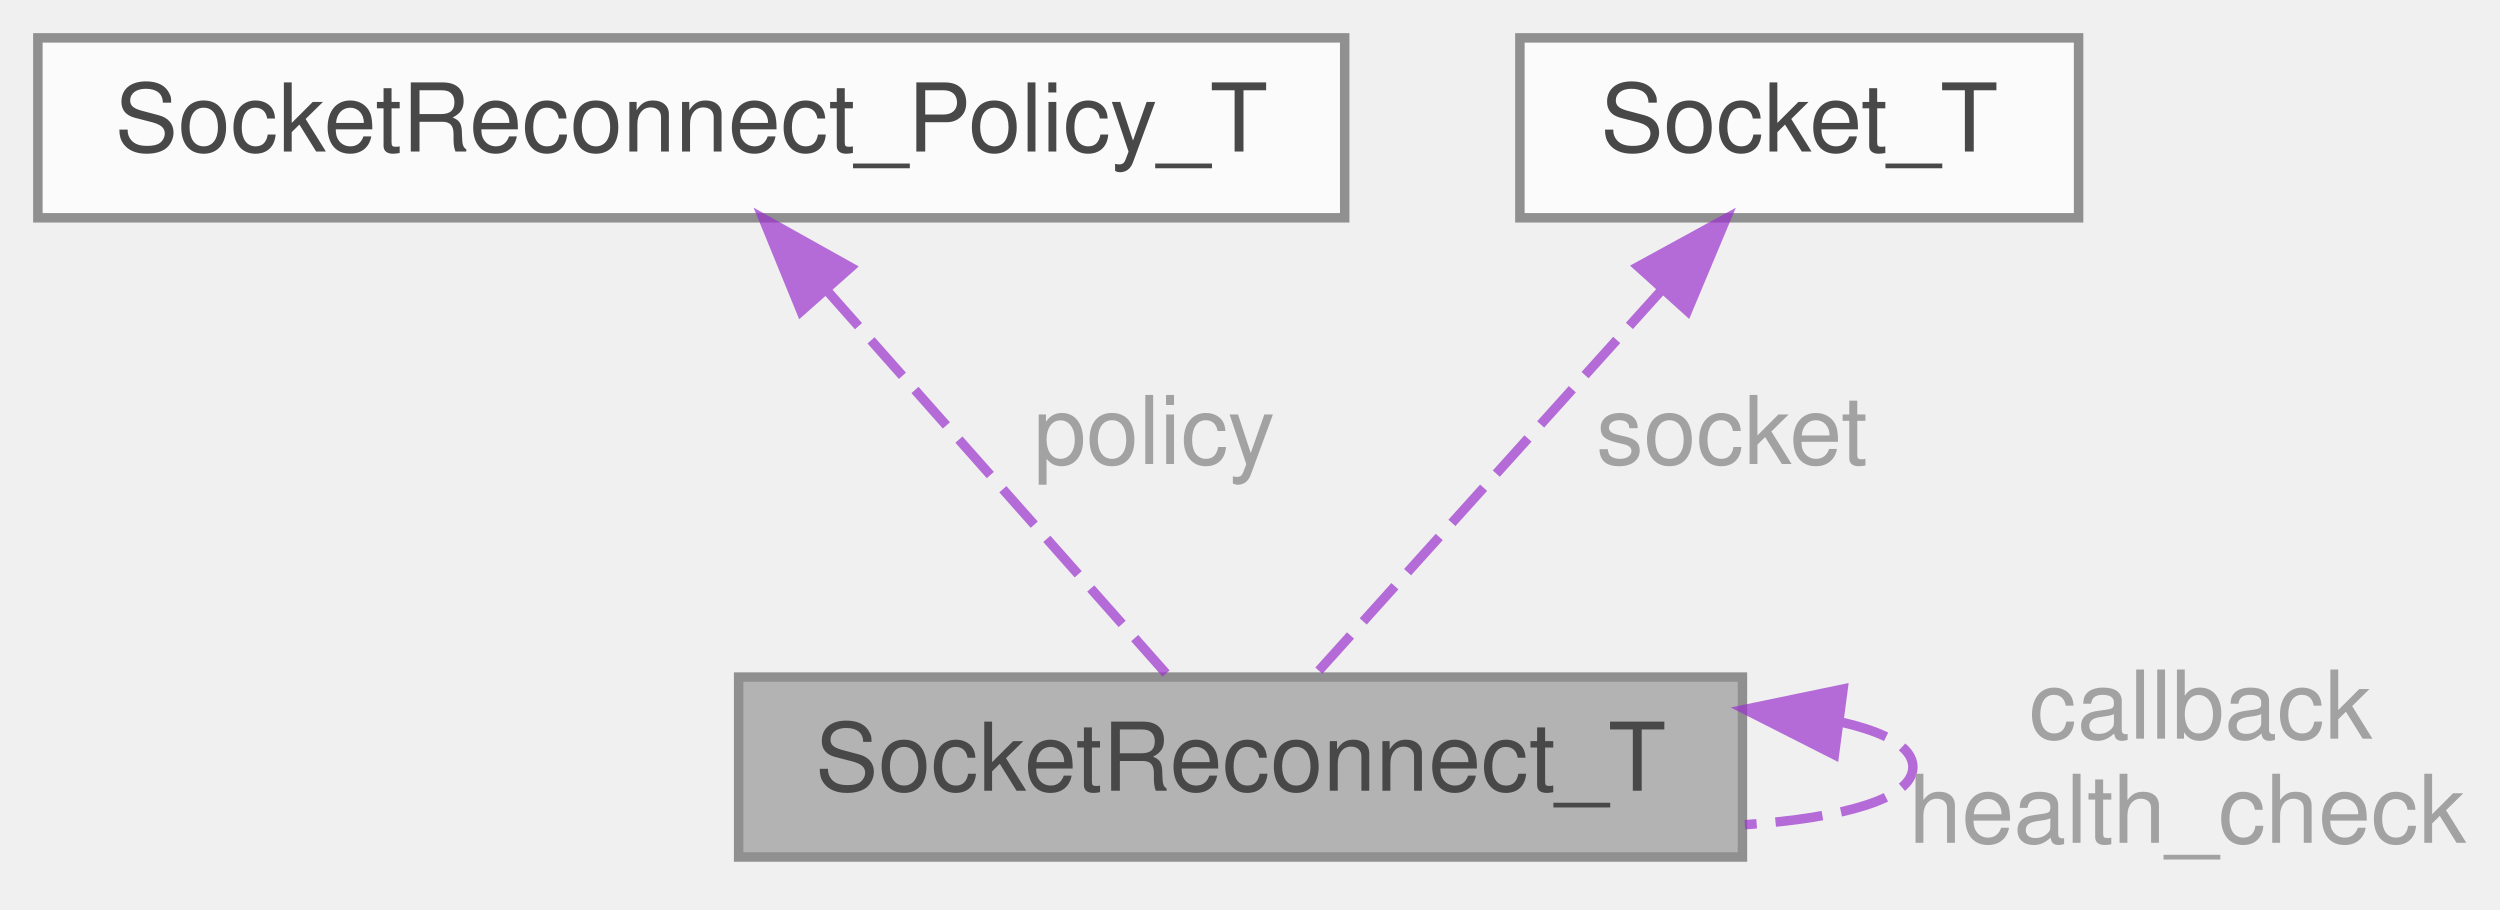
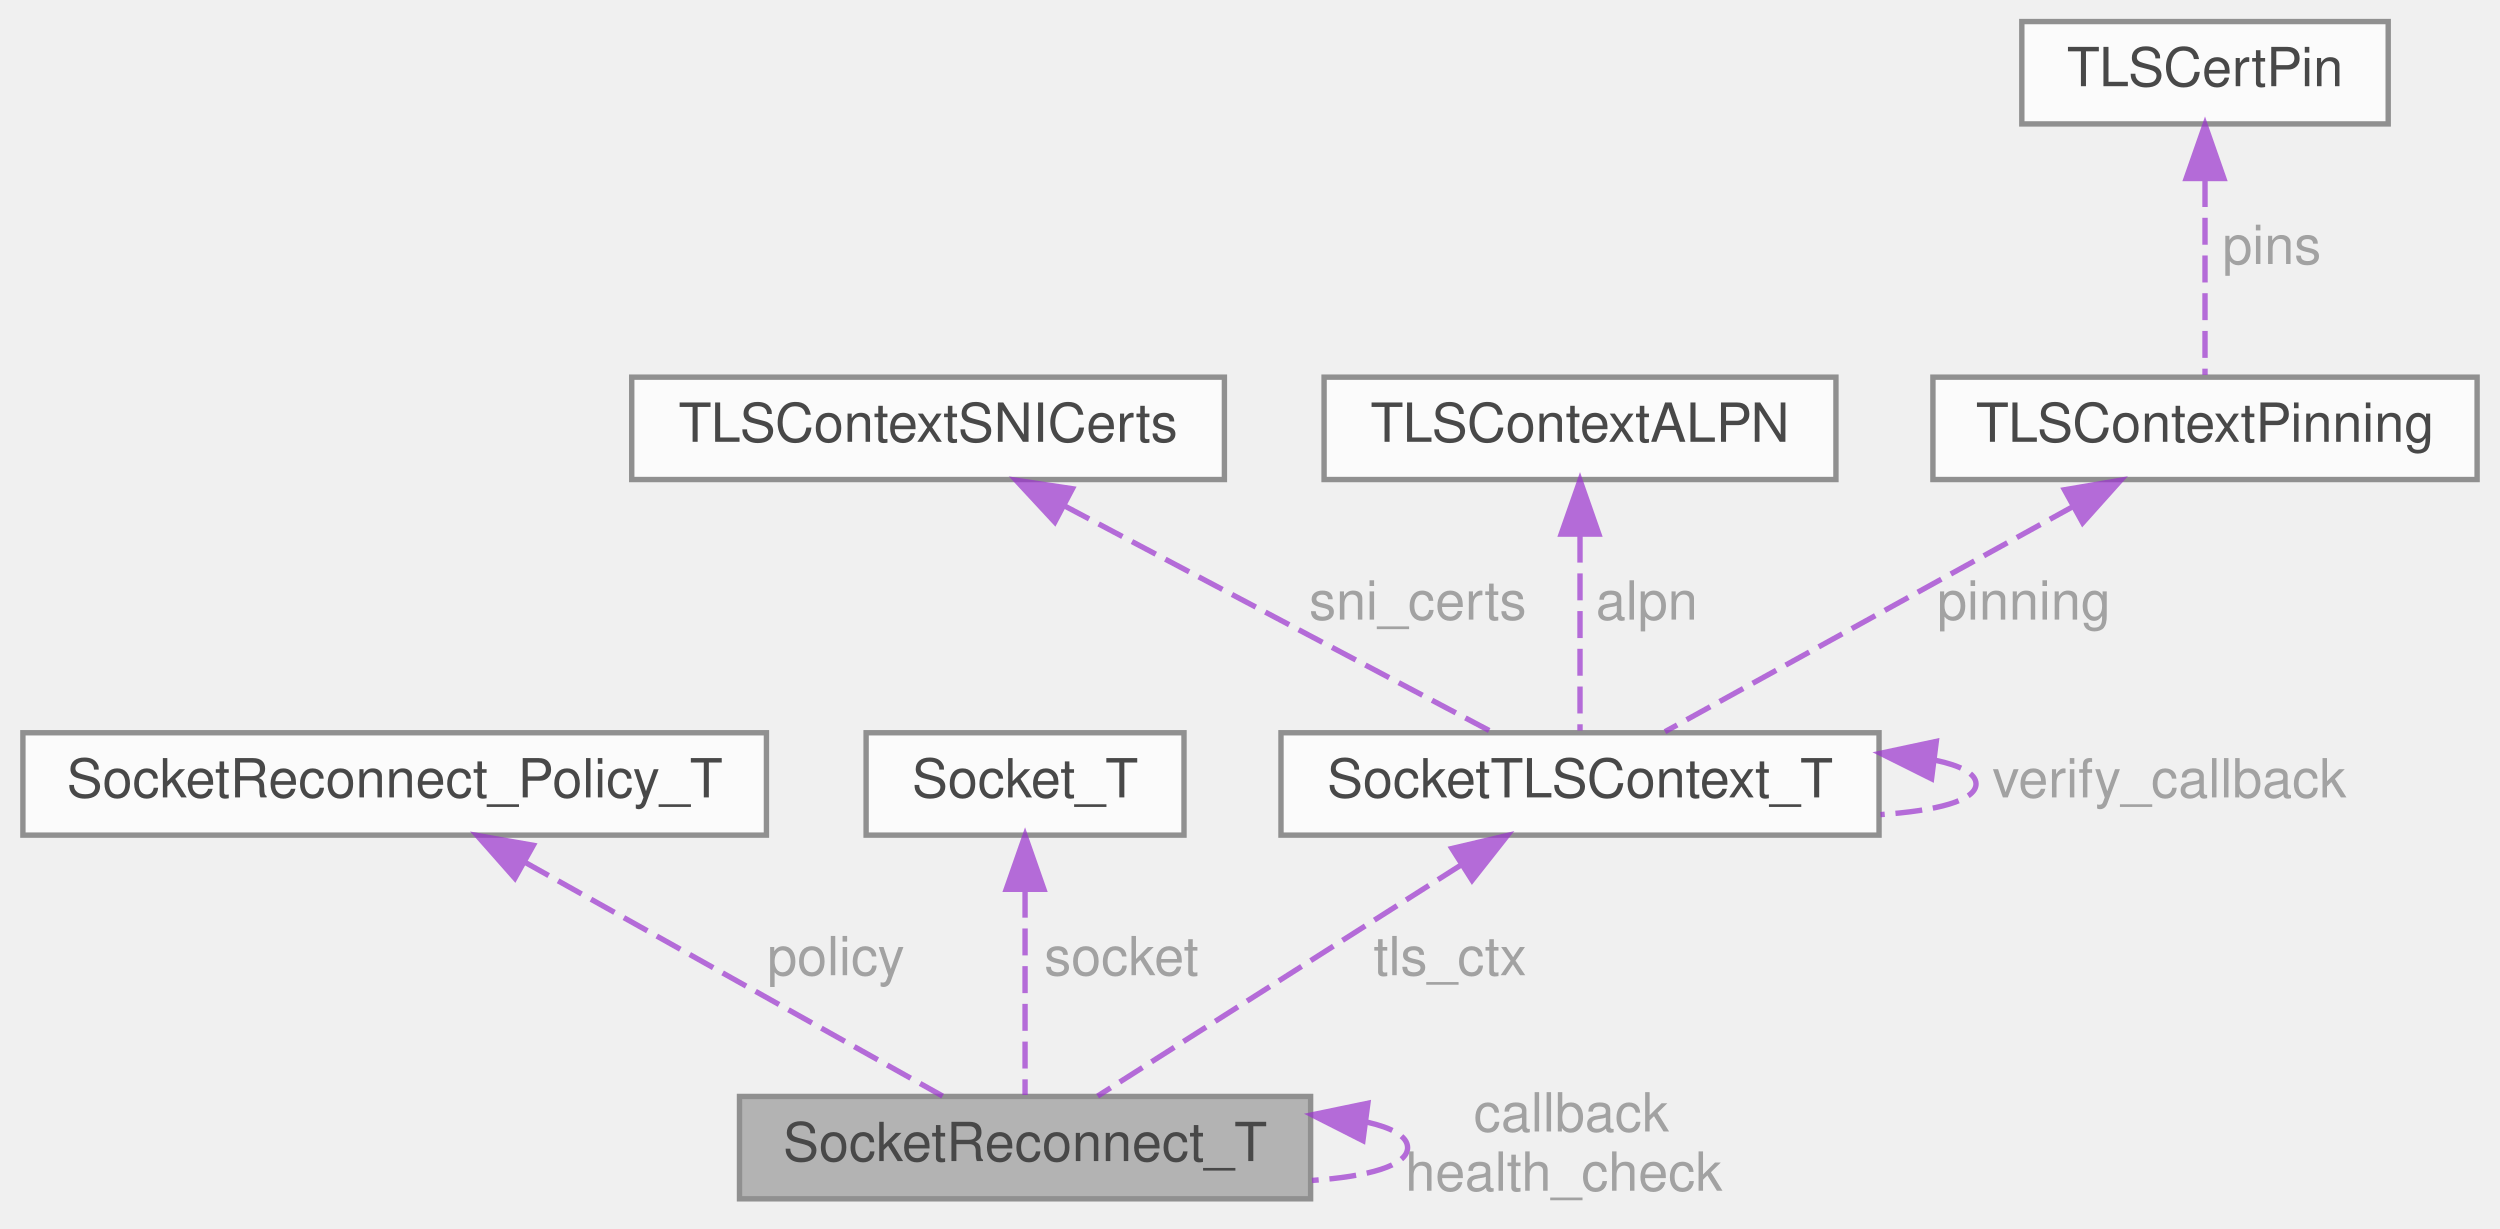
- <svg xmlns="http://www.w3.org/2000/svg" xmlns:xlink="http://www.w3.org/1999/xlink" width="264pt" height="96pt" viewBox="0.00 0.00 264.00 96.00">
+ <svg xmlns="http://www.w3.org/2000/svg" xmlns:xlink="http://www.w3.org/1999/xlink" width="464pt" height="228pt" viewBox="0.00 0.00 463.50 228.00">
  <svg id="main" version="1.1" xml:space="preserve">
    <style type="text/css">
.node, .edge {opacity: 0.7;}
.node.selected, .edge.selected {opacity: 1;}
.edge:hover path { stroke: red; }
.edge:hover polygon { stroke: red; fill: red; }
</style>
    <svg id="graph" class="graph">
-       <g id="graph0" class="graph" transform="scale(1 1) rotate(0) translate(4 92)">
+       <g id="graph0" class="graph" transform="scale(1 1) rotate(0) translate(4 224)">
        <g id="Node000001" class="node">
          <g id="a_Node000001">
            <a xlink:title="Opaque internal context for reconnecting socket management.">
-               <polygon fill="#999999" stroke="#666666" points="180,-20.5 74,-20.5 74,-1.5 180,-1.5 180,-20.5" />
-               <text text-anchor="middle" x="127" y="-8.5" font-family="Helvetica,sans-Serif" font-size="10.00">SocketReconnect_T</text>
+               <polygon fill="#999999" stroke="#666666" points="239,-20.5 133,-20.5 133,-1.5 239,-1.5 239,-20.5" />
+               <text text-anchor="middle" x="186" y="-8.5" font-family="Helvetica,sans-Serif" font-size="10.00">SocketReconnect_T</text>
            </a>
          </g>
        </g>
        <g id="edge3_Node000001_Node000001" class="edge">
          <g id="a_edge3_Node000001_Node000001">
            <a xlink:title=" ">
-               <path fill="none" stroke="#9a32cd" stroke-dasharray="5,2" d="M190.43,-15.74C195.12,-14.68 198,-13.1 198,-11 198,-7.65 190.63,-5.62 180.26,-4.91" />
-               <polygon fill="#9a32cd" stroke="#9a32cd" points="189.71,-12.3 180.26,-17.09 190.63,-19.24 189.71,-12.3" />
+               <path fill="none" stroke="#9a32cd" stroke-dasharray="5,2" d="M249.43,-15.74C254.12,-14.68 257,-13.1 257,-11 257,-7.65 249.63,-5.62 239.26,-4.91" />
+               <polygon fill="#9a32cd" stroke="#9a32cd" points="248.71,-12.3 239.26,-17.09 249.63,-19.24 248.71,-12.3" />
            </a>
          </g>
-           <text text-anchor="middle" x="227" y="-14" font-family="Helvetica,sans-Serif" font-size="10.00" fill="grey"> callback</text>
-           <text text-anchor="middle" x="227" y="-3" font-family="Helvetica,sans-Serif" font-size="10.00" fill="grey">health_check</text>
+           <text text-anchor="middle" x="286" y="-14" font-family="Helvetica,sans-Serif" font-size="10.00" fill="grey"> callback</text>
+           <text text-anchor="middle" x="286" y="-3" font-family="Helvetica,sans-Serif" font-size="10.00" fill="grey">health_check</text>
        </g>
        <g id="Node000002" class="node">
          <g id="a_Node000002">
            <a xlink:href="group__connection__mgmt.html#structSocketReconnect__Policy__T" target="_top" xlink:title="Configuration structure defining backoff policy, circuit breaker thresholds, and health check paramet...">
              <polygon fill="white" stroke="#666666" points="138,-88 0,-88 0,-69 138,-69 138,-88" />
              <text text-anchor="middle" x="69" y="-76" font-family="Helvetica,sans-Serif" font-size="10.00">SocketReconnect_Policy_T</text>
            </a>
          </g>
        </g>
        <g id="edge1_Node000001_Node000002" class="edge">
          <g id="a_edge1_Node000001_Node000002">
            <a xlink:title=" ">
-               <path fill="none" stroke="#9a32cd" stroke-dasharray="5,2" d="M83.34,-61.3C94.68,-48.5 110.08,-31.11 119.23,-20.77" />
-               <polygon fill="#9a32cd" stroke="#9a32cd" points="80.59,-59.13 76.58,-68.94 85.83,-63.77 80.59,-59.13" />
+               <path fill="none" stroke="#9a32cd" stroke-dasharray="5,2" d="M93.22,-63.94C116.5,-50.91 150.99,-31.6 170.7,-20.57" />
+               <polygon fill="#9a32cd" stroke="#9a32cd" points="91.31,-61 84.3,-68.94 94.73,-67.11 91.31,-61" />
            </a>
          </g>
-           <text text-anchor="middle" x="116.5" y="-43" font-family="Helvetica,sans-Serif" font-size="10.00" fill="grey"> policy</text>
+           <text text-anchor="middle" x="149.5" y="-43" font-family="Helvetica,sans-Serif" font-size="10.00" fill="grey"> policy</text>
        </g>
        <g id="Node000003" class="node">
          <g id="a_Node000003">
            <a xlink:title=" ">
              <polygon fill="white" stroke="#666666" points="215.5,-88 156.5,-88 156.5,-69 215.5,-69 215.5,-88" />
              <text text-anchor="middle" x="186" y="-76" font-family="Helvetica,sans-Serif" font-size="10.00">Socket_T</text>
            </a>
          </g>
        </g>
        <g id="edge2_Node000001_Node000003" class="edge">
          <g id="a_edge2_Node000001_Node000003">
            <a xlink:title=" ">
-               <path fill="none" stroke="#9a32cd" stroke-dasharray="5,2" d="M171.41,-61.3C159.88,-48.5 144.22,-31.11 134.9,-20.77" />
-               <polygon fill="#9a32cd" stroke="#9a32cd" points="168.99,-63.85 178.29,-68.94 174.19,-59.16 168.99,-63.85" />
+               <path fill="none" stroke="#9a32cd" stroke-dasharray="5,2" d="M186,-58.68C186,-46.21 186,-30.42 186,-20.77" />
+               <polygon fill="#9a32cd" stroke="#9a32cd" points="182.5,-58.94 186,-68.94 189.5,-58.94 182.5,-58.94" />
            </a>
          </g>
-           <text text-anchor="middle" x="177.5" y="-43" font-family="Helvetica,sans-Serif" font-size="10.00" fill="grey"> socket</text>
+           <text text-anchor="middle" x="202.5" y="-43" font-family="Helvetica,sans-Serif" font-size="10.00" fill="grey"> socket</text>
+         </g>
+         <g id="Node000004" class="node">
+           <g id="a_Node000004">
+             <a xlink:href="group__security.html#structSocketTLSContext__T" target="_top" xlink:title="TLS context structure for managing OpenSSL SSL_CTX with secure defaults, certificates,...">
+               <polygon fill="white" stroke="#666666" points="344.5,-88 233.5,-88 233.5,-69 344.5,-69 344.5,-88" />
+               <text text-anchor="middle" x="289" y="-76" font-family="Helvetica,sans-Serif" font-size="10.00">SocketTLSContext_T</text>
+             </a>
+           </g>
+         </g>
+         <g id="edge4_Node000001_Node000004" class="edge">
+           <g id="a_edge4_Node000001_Node000004">
+             <a xlink:title=" ">
+               <path fill="none" stroke="#9a32cd" stroke-dasharray="5,2" d="M266.86,-63.42C246.37,-50.39 216.59,-31.45 199.47,-20.57" />
+               <polygon fill="#9a32cd" stroke="#9a32cd" points="265.22,-66.52 275.53,-68.94 268.97,-60.62 265.22,-66.52" />
+             </a>
+           </g>
+           <text text-anchor="middle" x="263.5" y="-43" font-family="Helvetica,sans-Serif" font-size="10.00" fill="grey"> tls_ctx</text>
+         </g>
+         <g id="edge7_Node000004_Node000004" class="edge">
+           <g id="a_edge7_Node000004_Node000004">
+             <a xlink:title=" ">
+               <path fill="none" stroke="#9a32cd" stroke-dasharray="5,2" d="M354.95,-82.9C359.64,-81.9 362.5,-80.43 362.5,-78.5 362.5,-75.41 355.17,-73.51 344.77,-72.81" />
+               <polygon fill="#9a32cd" stroke="#9a32cd" points="354.25,-79.46 344.77,-84.19 355.13,-86.4 354.25,-79.46" />
+             </a>
+           </g>
+           <text text-anchor="middle" x="397" y="-76" font-family="Helvetica,sans-Serif" font-size="10.00" fill="grey"> verify_callback</text>
+         </g>
+         <g id="Node000005" class="node">
+           <g id="a_Node000005">
+             <a xlink:href="structTLSContextSNICerts.html" target="_top" xlink:title="Structure for managing SNI certificate mappings in TLS context.">
+               <polygon fill="white" stroke="#666666" points="223,-154 113,-154 113,-135 223,-135 223,-154" />
+               <text text-anchor="middle" x="168" y="-142" font-family="Helvetica,sans-Serif" font-size="10.00">TLSContextSNICerts</text>
+             </a>
+           </g>
+         </g>
+         <g id="edge5_Node000004_Node000005" class="edge">
+           <g id="a_edge5_Node000004_Node000005">
+             <a xlink:title=" ">
+               <path fill="none" stroke="#9a32cd" stroke-dasharray="5,2" d="M193.47,-130.03C217.3,-117.42 252.2,-98.97 272.55,-88.2" />
+               <polygon fill="#9a32cd" stroke="#9a32cd" points="191.52,-127.1 184.32,-134.87 194.79,-133.29 191.52,-127.1" />
+             </a>
+           </g>
+           <text text-anchor="middle" x="257.5" y="-109" font-family="Helvetica,sans-Serif" font-size="10.00" fill="grey"> sni_certs</text>
+         </g>
+         <g id="Node000006" class="node">
+           <g id="a_Node000006">
+             <a xlink:href="group__security.html#structTLSContextALPN" target="_top" xlink:title="Configuration for ALPN protocol negotiation.">
+               <polygon fill="white" stroke="#666666" points="336.5,-154 241.5,-154 241.5,-135 336.5,-135 336.5,-154" />
+               <text text-anchor="middle" x="289" y="-142" font-family="Helvetica,sans-Serif" font-size="10.00">TLSContextALPN</text>
+             </a>
+           </g>
+         </g>
+         <g id="edge6_Node000004_Node000006" class="edge">
+           <g id="a_edge6_Node000004_Node000006">
+             <a xlink:title=" ">
+               <path fill="none" stroke="#9a32cd" stroke-dasharray="5,2" d="M289,-124.58C289,-112.63 289,-97.72 289,-88.41" />
+               <polygon fill="#9a32cd" stroke="#9a32cd" points="285.5,-124.87 289,-134.87 292.5,-124.87 285.5,-124.87" />
+             </a>
+           </g>
+           <text text-anchor="middle" x="300" y="-109" font-family="Helvetica,sans-Serif" font-size="10.00" fill="grey"> alpn</text>
+         </g>
+         <g id="Node000007" class="node">
+           <g id="a_Node000007">
+             <a xlink:href="group__security.html#structTLSContextPinning" target="_top" xlink:title="TLSContextPinning - Certificate pinning configuration.">
+               <polygon fill="white" stroke="#666666" points="455.5,-154 354.5,-154 354.5,-135 455.5,-135 455.5,-154" />
+               <text text-anchor="middle" x="405" y="-142" font-family="Helvetica,sans-Serif" font-size="10.00">TLSContextPinning</text>
+             </a>
+           </g>
+         </g>
+         <g id="edge8_Node000004_Node000007" class="edge">
+           <g id="a_edge8_Node000004_Node000007">
+             <a xlink:title=" ">
+               <path fill="none" stroke="#9a32cd" stroke-dasharray="5,2" d="M380.58,-130.03C357.73,-117.42 324.28,-98.97 304.77,-88.2" />
+               <polygon fill="#9a32cd" stroke="#9a32cd" points="378.91,-133.1 389.36,-134.87 382.29,-126.97 378.91,-133.1" />
+             </a>
+           </g>
+           <text text-anchor="middle" x="370" y="-109" font-family="Helvetica,sans-Serif" font-size="10.00" fill="grey"> pinning</text>
+         </g>
+         <g id="Node000008" class="node">
+           <g id="a_Node000008">
+             <a xlink:href="group__security.html#structTLSCertPin" target="_top" xlink:title="TLSCertPin - Single certificate pin entry (SPKI SHA256 hash)">
+               <polygon fill="white" stroke="#666666" points="439,-220 371,-220 371,-201 439,-201 439,-220" />
+               <text text-anchor="middle" x="405" y="-208" font-family="Helvetica,sans-Serif" font-size="10.00">TLSCertPin</text>
+             </a>
+           </g>
+         </g>
+         <g id="edge9_Node000007_Node000008" class="edge">
+           <g id="a_edge9_Node000007_Node000008">
+             <a xlink:title=" ">
+               <path fill="none" stroke="#9a32cd" stroke-dasharray="5,2" d="M405,-190.58C405,-178.63 405,-163.72 405,-154.41" />
+               <polygon fill="#9a32cd" stroke="#9a32cd" points="401.5,-190.87 405,-200.87 408.5,-190.87 401.5,-190.87" />
+             </a>
+           </g>
+           <text text-anchor="middle" x="416" y="-175" font-family="Helvetica,sans-Serif" font-size="10.00" fill="grey"> pins</text>
        </g>
      </g>
    </svg>
  </svg>
  <style type="text/css">

[data-mouse-over-selected='false'] { opacity: 0.7; }
[data-mouse-over-selected='true']  { opacity: 1.0; }

</style>
</svg>
